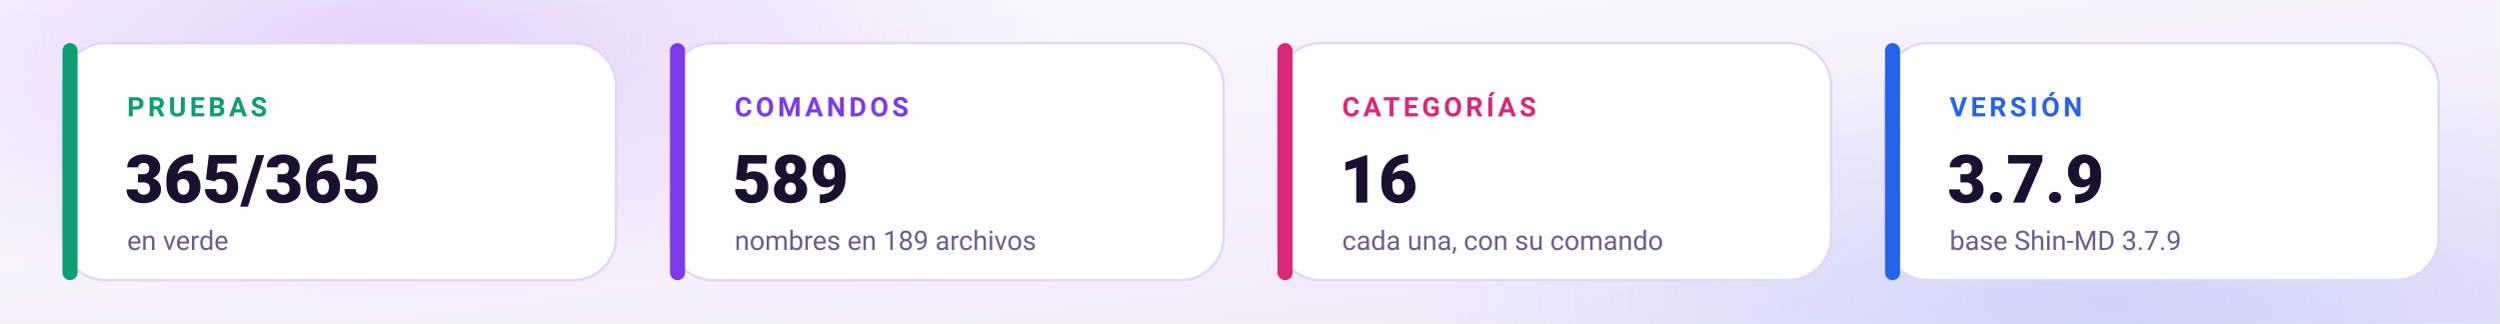
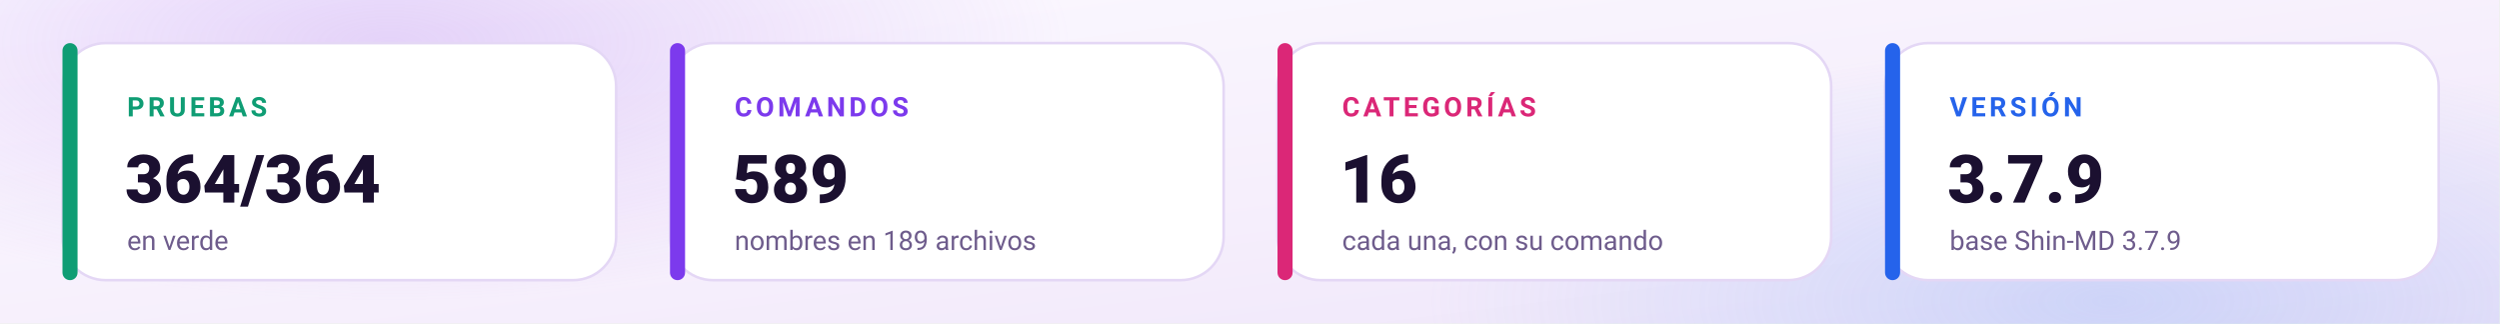
- <svg xmlns="http://www.w3.org/2000/svg" viewBox="0 0 1160 150" width="1160" height="150" role="img" aria-label="Cifras reales de Ado-Bot: 365 pruebas, 589 nombres de comando, 16 categorías, versión 3.7.9">
+ <svg xmlns="http://www.w3.org/2000/svg" viewBox="0 0 1160 150" width="1160" height="150" role="img" aria-label="Cifras reales de Ado-Bot: 364 pruebas, 589 nombres de comando, 16 categorías, versión 3.7.9">
  <defs>
    <style>
@keyframes vaiven { 0% { transform: translateX(-620px) } 100% { transform: translateX(1500px) } }
@keyframes respirar { 0%,100% { opacity: .45 } 50% { opacity: .8 } }
@keyframes latir { 0%,100% { opacity: .25; transform: scale(1) } 50% { opacity: .7; transform: scale(1.35) } }
@keyframes recorrer { 0% { transform: translateX(-320px) } 100% { transform: translateX(1240px) } }
.brillo { animation: vaiven 11s linear infinite; }
.halo { animation: respirar 9s ease-in-out infinite; }
.punto { animation: latir 5s ease-in-out infinite; transform-origin: center; }
.destello { animation: recorrer 7s ease-in-out infinite; }
@media (prefers-reduced-motion: reduce) {
  .brillo, .halo, .punto, .destello { animation: none }
}</style>
    <linearGradient id="fondo" x1="0" y1="0" x2="1" y2="1">
      <stop offset="0" stop-color="#FCFAFF" />
      <stop offset=".55" stop-color="#F6EFFC" />
      <stop offset="1" stop-color="#EDE4F9" />
    </linearGradient>
    <radialGradient id="haloA" cx="0.5" cy="0.5" r="0.5">
      <stop offset="0" stop-color="#B98BF0" stop-opacity=".34" />
      <stop offset="1" stop-color="#B98BF0" stop-opacity="0" />
    </radialGradient>
    <radialGradient id="haloB" cx="0.5" cy="0.5" r="0.5">
      <stop offset="0" stop-color="#7FA8F5" stop-opacity=".3" />
      <stop offset="1" stop-color="#7FA8F5" stop-opacity="0" />
    </radialGradient>
    <linearGradient id="tinta" x1="0" y1="0" x2="1" y2="0">
      <stop offset="0" stop-color="#1B1030" />
      <stop offset="1" stop-color="#7C3AED" />
    </linearGradient>
    <linearGradient id="lineaFina" x1="0" y1="0" x2="1" y2="0">
      <stop offset="0" stop-color="#E7DCF6" stop-opacity="0" />
      <stop offset=".5" stop-color="#E7DCF6" />
      <stop offset="1" stop-color="#E7DCF6" stop-opacity="0" />
    </linearGradient>
    <linearGradient id="velo" x1="0" y1="0" x2="1" y2="0">
      <stop offset="0" stop-color="#FFFFFF" stop-opacity="0" />
      <stop offset=".5" stop-color="#FFFFFF" stop-opacity=".1" />
      <stop offset="1" stop-color="#FFFFFF" stop-opacity="0" />
    </linearGradient>
    <pattern id="trama" width="26" height="26" patternUnits="userSpaceOnUse">
      <circle cx="1.6" cy="1.6" r="1.6" fill="#6E5C8C" opacity=".3" />
    </pattern>
  </defs>
  <rect width="1160" height="150" fill="url(#fondo)" />
  <ellipse class="halo" cx="180" cy="20" rx="320" ry="120" fill="url(#haloA)" />
  <ellipse class="halo" cx="980" cy="140" rx="320" ry="120" fill="url(#haloB)" />
  <g>
    <rect x="29" y="20" width="257" height="110" rx="20" fill="#FFFFFF" stroke="#E4D7F5" stroke-width="1.2" />
    <rect x="29" y="20" width="7" height="110" rx="3.5" fill="#0F9D74" />
    <text x="59" y="54" font-family="-apple-system, BlinkMacSystemFont, &quot;SF Pro Display&quot;, &quot;Segoe UI&quot;, Roboto, Helvetica, Arial, sans-serif" font-size="12.5" font-weight="700" letter-spacing="1.6" fill="#0F9D74">PRUEBAS</text>
-     <text x="58" y="94" font-family="-apple-system, BlinkMacSystemFont, &quot;SF Pro Display&quot;, &quot;Segoe UI&quot;, Roboto, Helvetica, Arial, sans-serif" font-size="31" font-weight="800" fill="#1B1030">365/365</text>
+     <text x="58" y="94" font-family="-apple-system, BlinkMacSystemFont, &quot;SF Pro Display&quot;, &quot;Segoe UI&quot;, Roboto, Helvetica, Arial, sans-serif" font-size="31" font-weight="800" fill="#1B1030">364/364</text>
    <text x="59" y="116" font-family="-apple-system, BlinkMacSystemFont, &quot;SF Pro Display&quot;, &quot;Segoe UI&quot;, Roboto, Helvetica, Arial, sans-serif" font-size="12.5" fill="#6E5C8C">en verde</text>
  </g>
  <g>
    <rect x="311" y="20" width="257" height="110" rx="20" fill="#FFFFFF" stroke="#E4D7F5" stroke-width="1.2" />
    <rect x="311" y="20" width="7" height="110" rx="3.5" fill="#7C3AED" />
    <text x="341" y="54" font-family="-apple-system, BlinkMacSystemFont, &quot;SF Pro Display&quot;, &quot;Segoe UI&quot;, Roboto, Helvetica, Arial, sans-serif" font-size="12.5" font-weight="700" letter-spacing="1.6" fill="#7C3AED">COMANDOS</text>
    <text x="340" y="94" font-family="-apple-system, BlinkMacSystemFont, &quot;SF Pro Display&quot;, &quot;Segoe UI&quot;, Roboto, Helvetica, Arial, sans-serif" font-size="31" font-weight="800" fill="#1B1030">589</text>
    <text x="341" y="116" font-family="-apple-system, BlinkMacSystemFont, &quot;SF Pro Display&quot;, &quot;Segoe UI&quot;, Roboto, Helvetica, Arial, sans-serif" font-size="12.5" fill="#6E5C8C">nombres en 189 archivos</text>
  </g>
  <g>
    <rect x="593" y="20" width="257" height="110" rx="20" fill="#FFFFFF" stroke="#E4D7F5" stroke-width="1.2" />
    <rect x="593" y="20" width="7" height="110" rx="3.5" fill="#DB2777" />
    <text x="623" y="54" font-family="-apple-system, BlinkMacSystemFont, &quot;SF Pro Display&quot;, &quot;Segoe UI&quot;, Roboto, Helvetica, Arial, sans-serif" font-size="12.5" font-weight="700" letter-spacing="1.6" fill="#DB2777">CATEGORÍAS</text>
    <text x="622" y="94" font-family="-apple-system, BlinkMacSystemFont, &quot;SF Pro Display&quot;, &quot;Segoe UI&quot;, Roboto, Helvetica, Arial, sans-serif" font-size="31" font-weight="800" fill="#1B1030">16</text>
    <text x="623" y="116" font-family="-apple-system, BlinkMacSystemFont, &quot;SF Pro Display&quot;, &quot;Segoe UI&quot;, Roboto, Helvetica, Arial, sans-serif" font-size="12.5" fill="#6E5C8C">cada una, con su comando</text>
  </g>
  <g>
    <rect x="875" y="20" width="257" height="110" rx="20" fill="#FFFFFF" stroke="#E4D7F5" stroke-width="1.2" />
    <rect x="875" y="20" width="7" height="110" rx="3.5" fill="#2563EB" />
    <text x="905" y="54" font-family="-apple-system, BlinkMacSystemFont, &quot;SF Pro Display&quot;, &quot;Segoe UI&quot;, Roboto, Helvetica, Arial, sans-serif" font-size="12.5" font-weight="700" letter-spacing="1.6" fill="#2563EB">VERSIÓN</text>
    <text x="904" y="94" font-family="-apple-system, BlinkMacSystemFont, &quot;SF Pro Display&quot;, &quot;Segoe UI&quot;, Roboto, Helvetica, Arial, sans-serif" font-size="31" font-weight="800" fill="#1B1030">3.7.9</text>
    <text x="905" y="116" font-family="-apple-system, BlinkMacSystemFont, &quot;SF Pro Display&quot;, &quot;Segoe UI&quot;, Roboto, Helvetica, Arial, sans-serif" font-size="12.5" fill="#6E5C8C">base Shin-MD 3.7.9</text>
  </g>
</svg>
